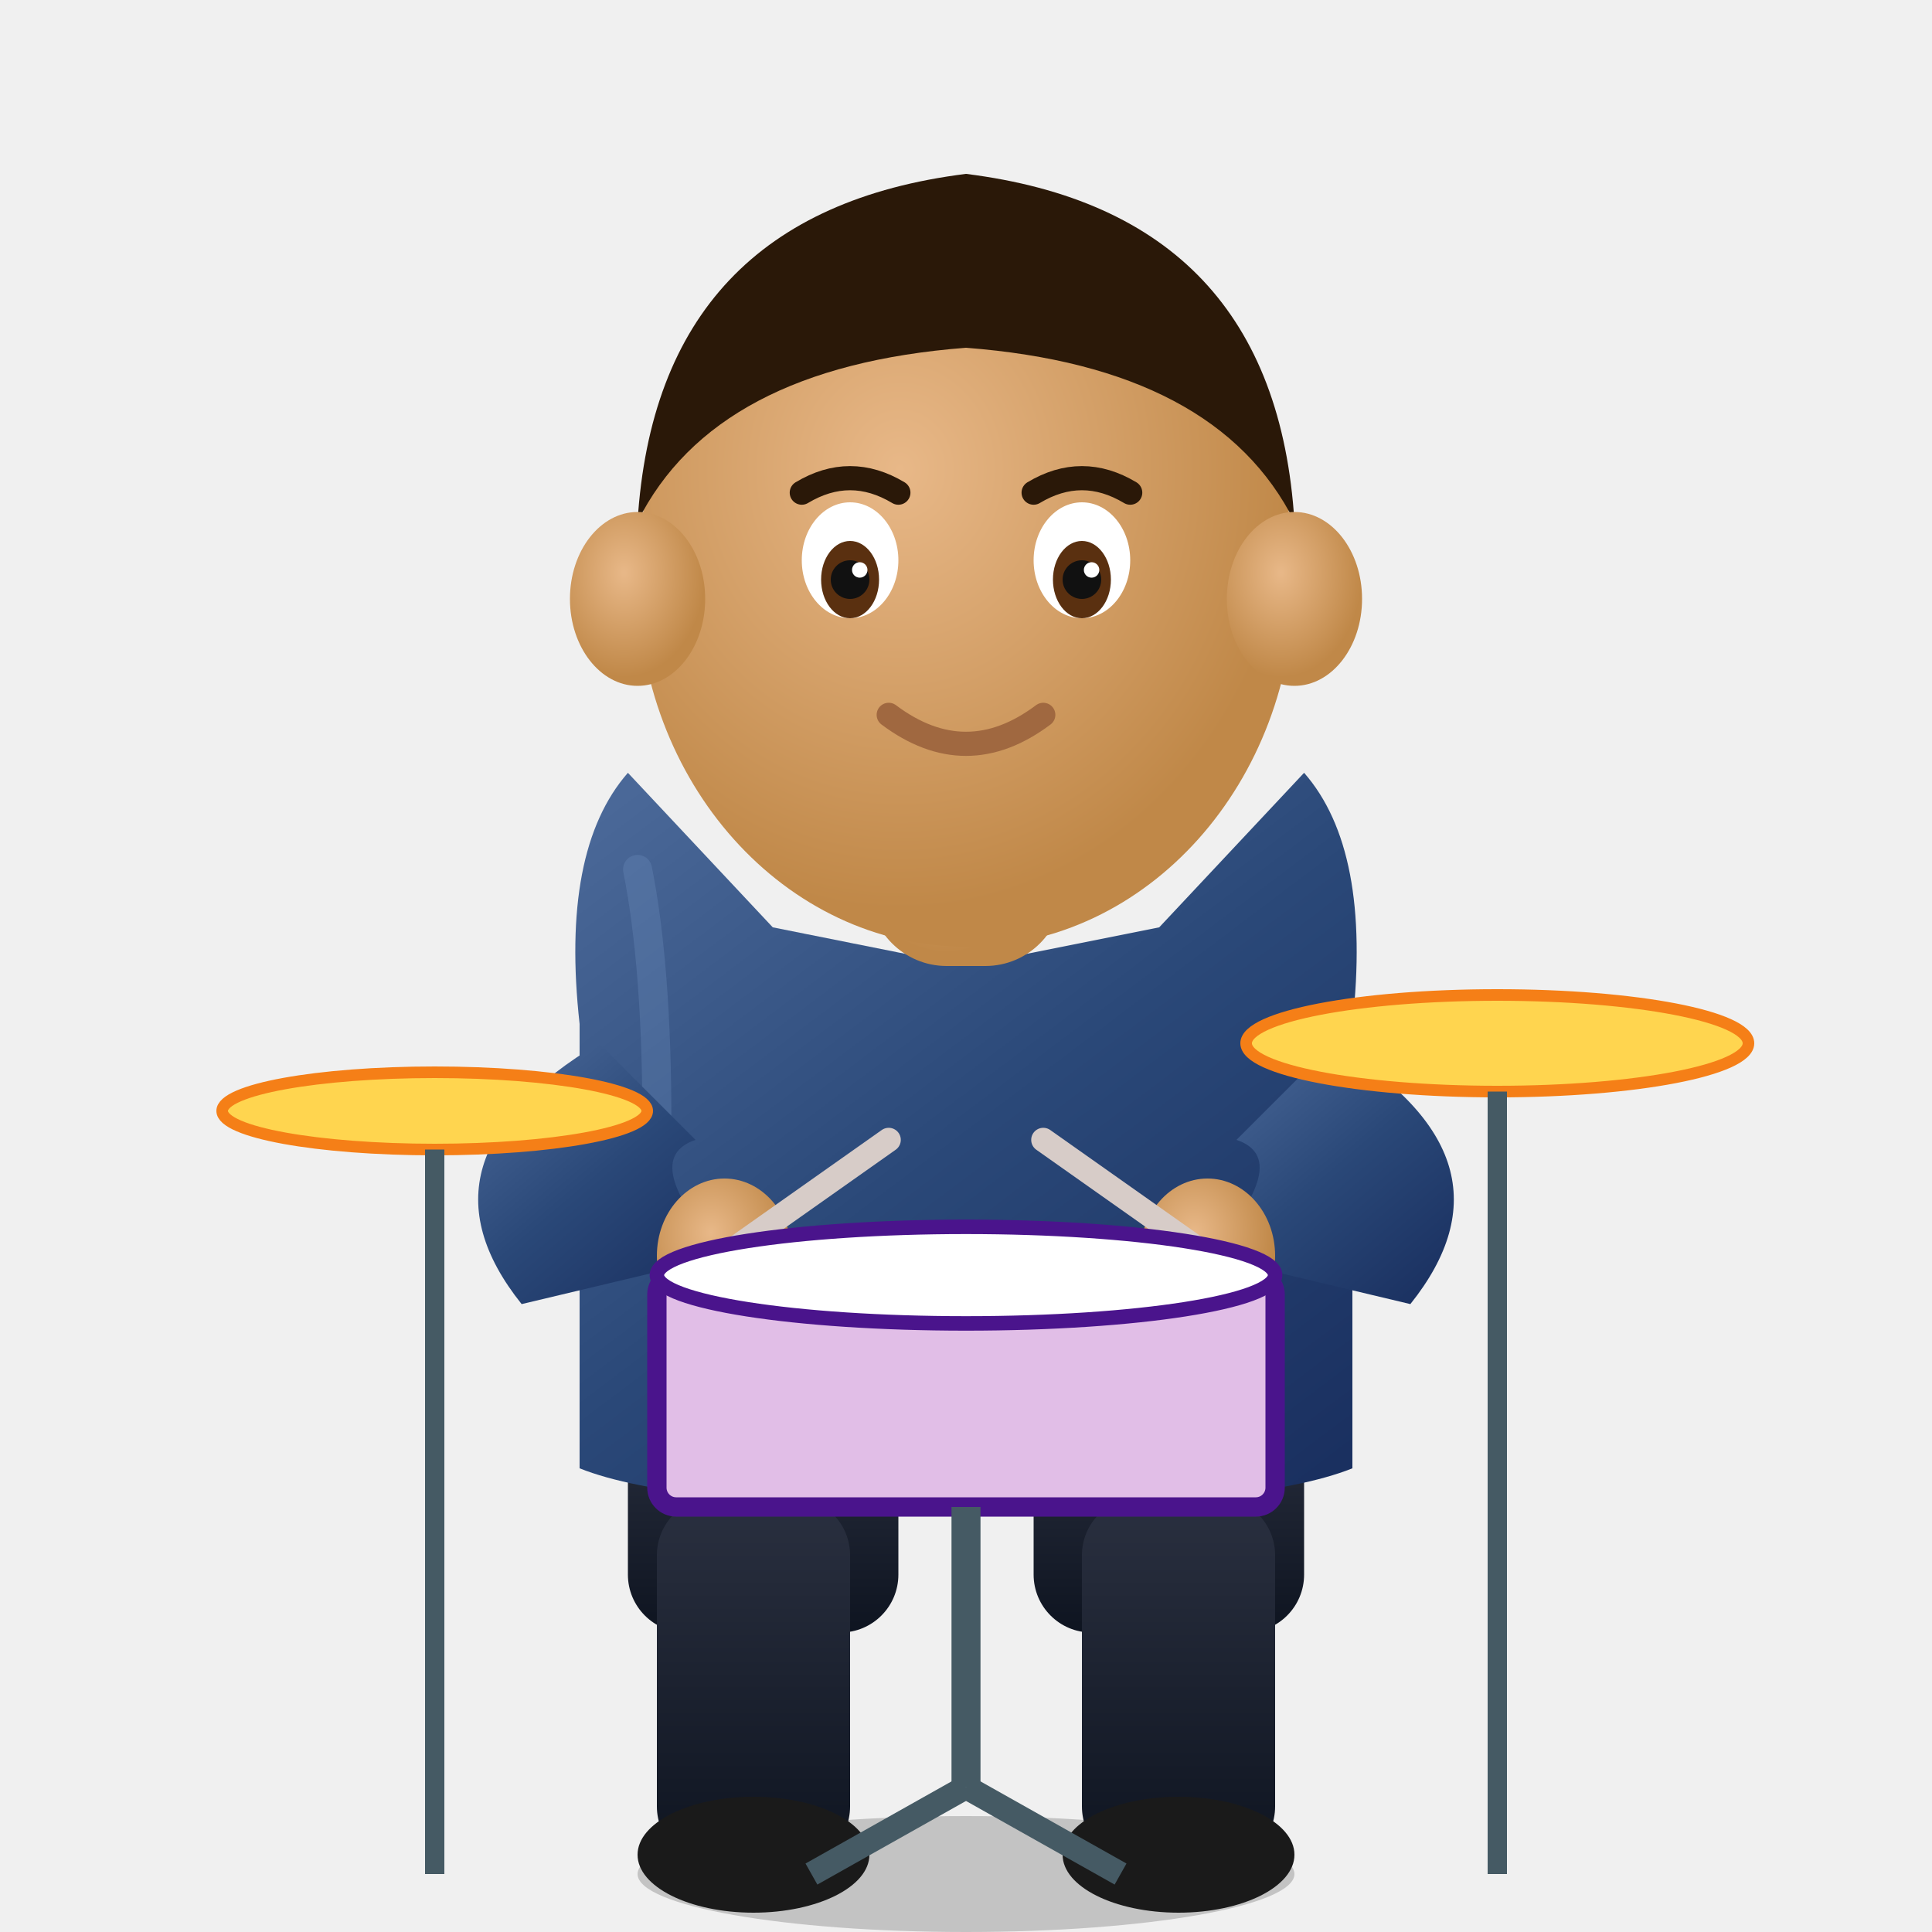
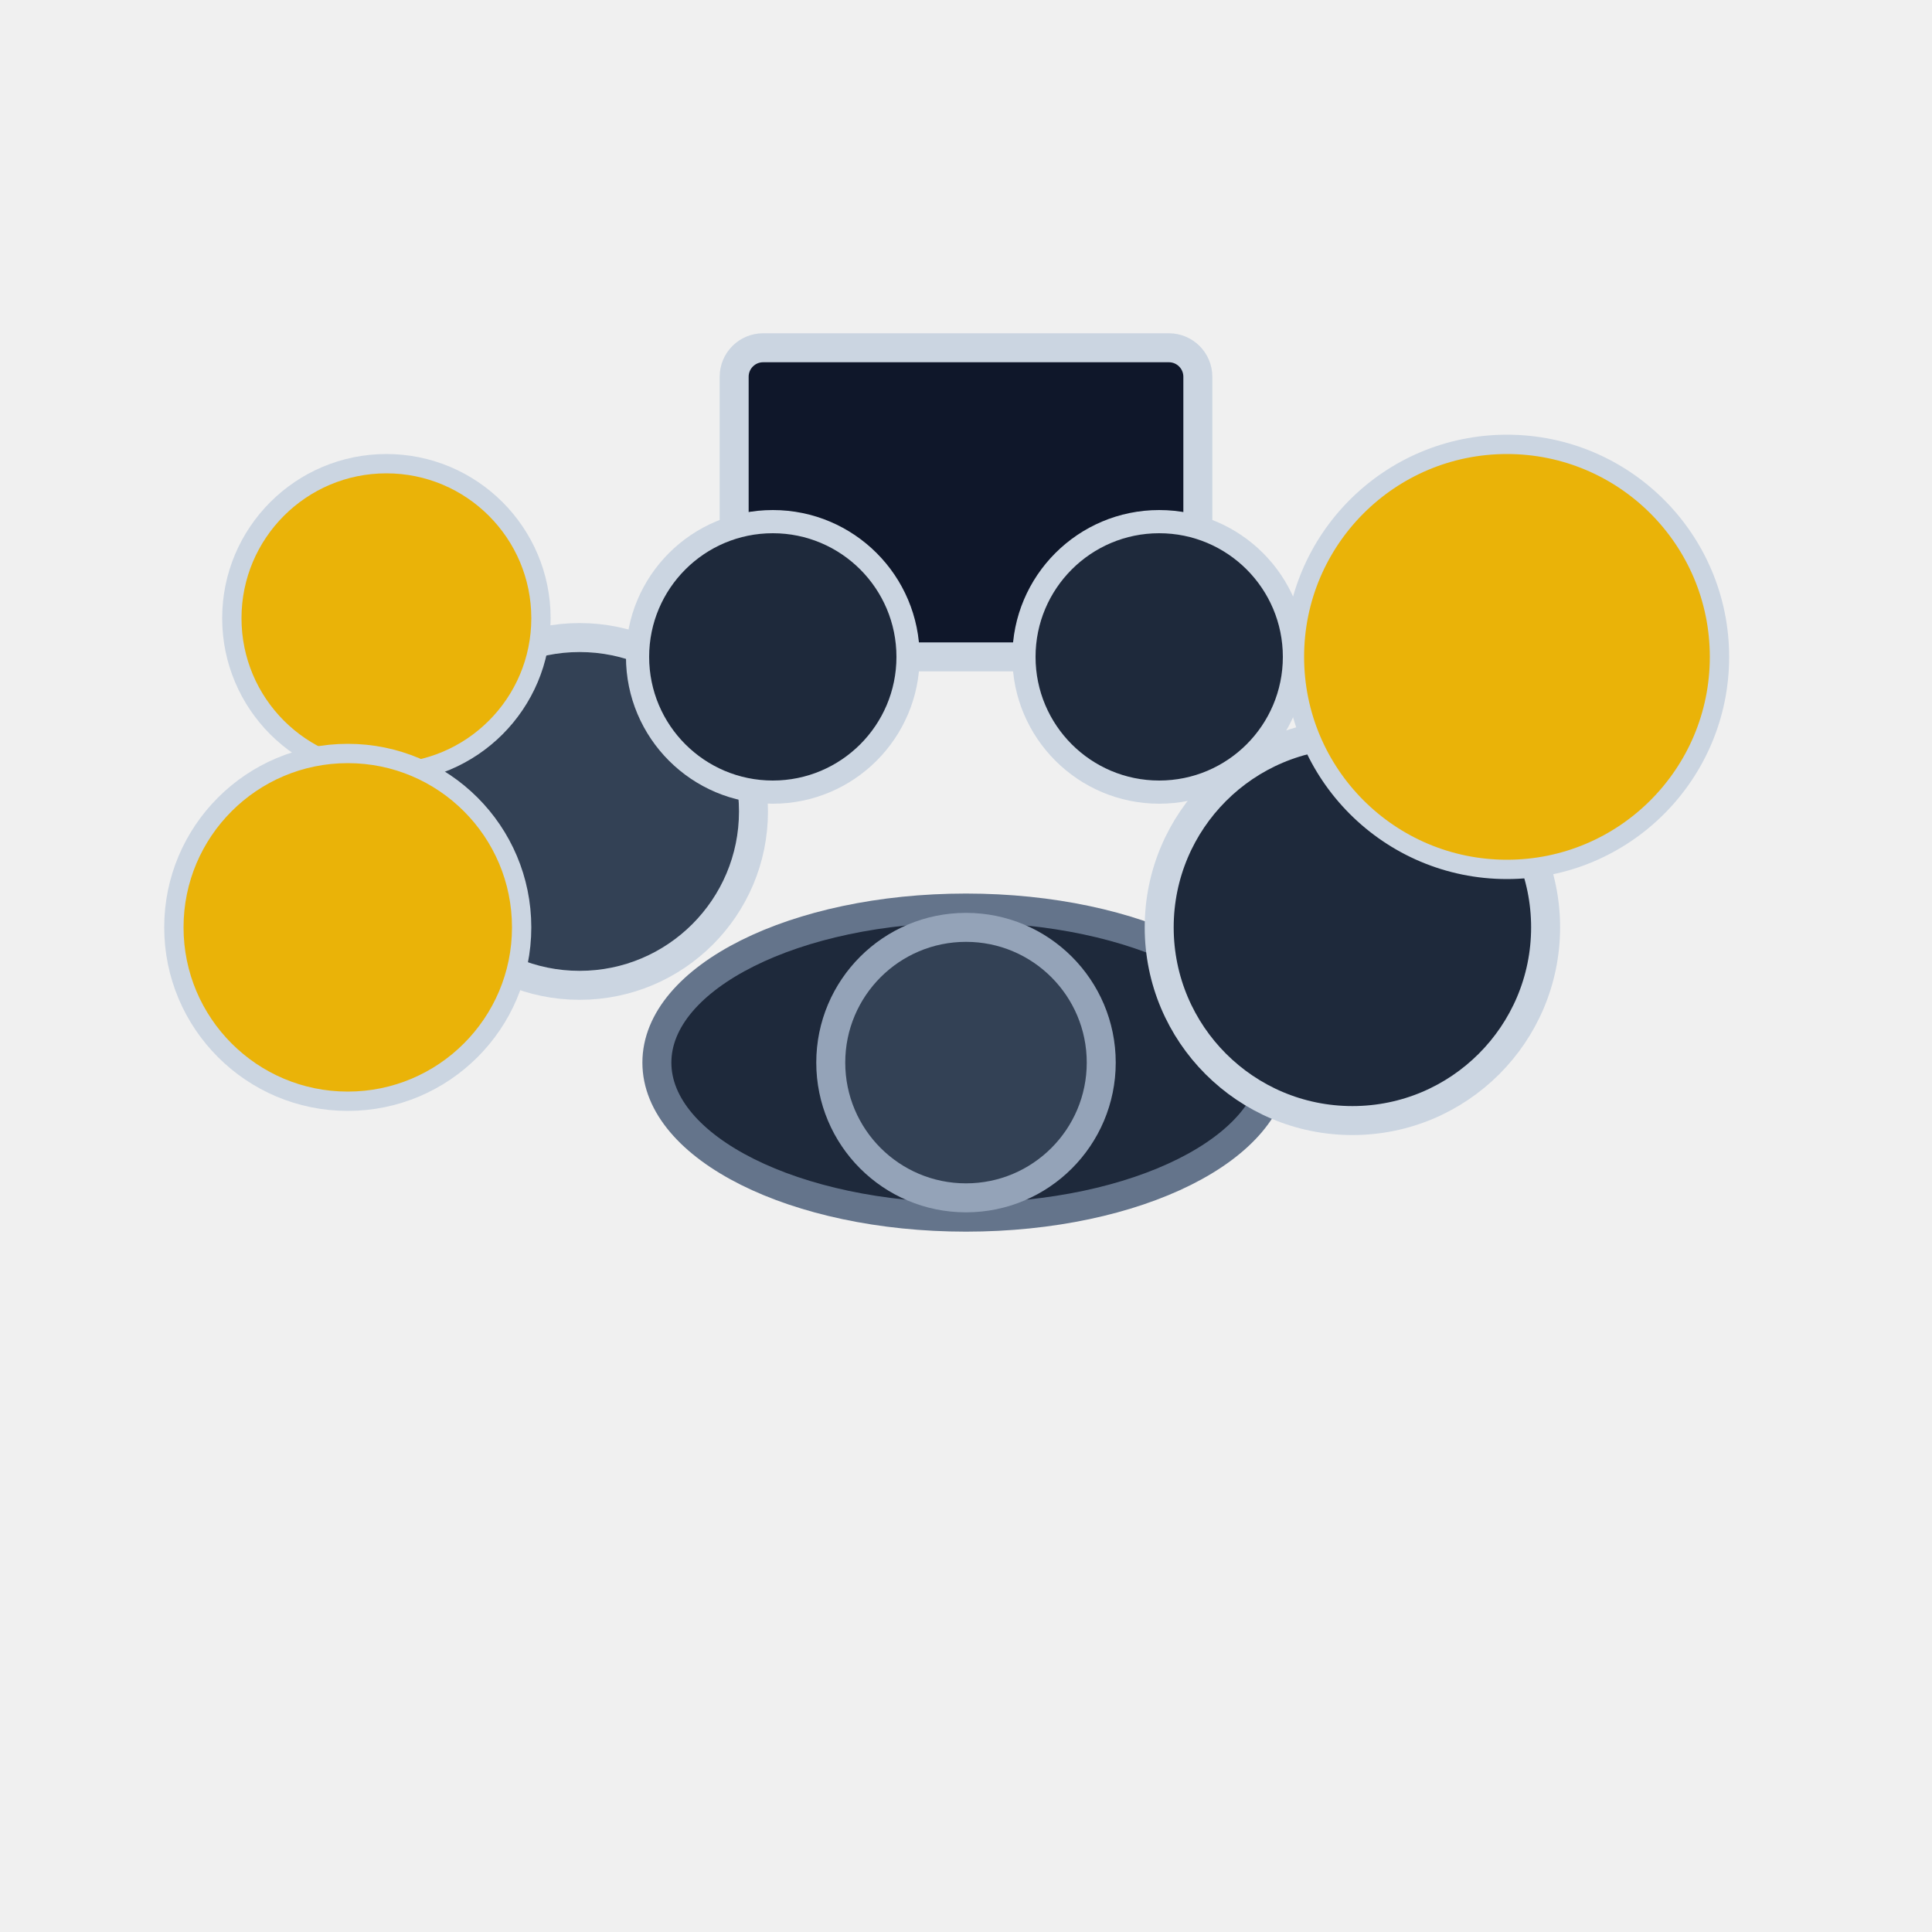
- <svg xmlns="http://www.w3.org/2000/svg" viewBox="0 0 200 200">
-   <defs>
-     <radialGradient id="skin" cx="40%" cy="35%" r="60%">
-       <stop offset="0%" stop-color="#E8B888" />
-       <stop offset="100%" stop-color="#C08848" />
-     </radialGradient>
-     <linearGradient id="shirt" x1="0.1" y1="0" x2="0.9" y2="1">
-       <stop offset="0%" stop-color="#4A6898" />
-       <stop offset="50%" stop-color="#2A4878" />
-       <stop offset="100%" stop-color="#1A3060" />
-     </linearGradient>
-     <linearGradient id="pants" x1="0" y1="0" x2="0" y2="1">
-       <stop offset="0%" stop-color="#2A3040" />
-       <stop offset="100%" stop-color="#0E1420" />
-     </linearGradient>
-   </defs>
-   <ellipse cx="100" cy="194" rx="34" ry="6" fill="#00000030" />
-   <rect x="65" y="145" width="28" height="24" rx="6" fill="url(#pants)" />
-   <rect x="107" y="145" width="28" height="24" rx="6" fill="url(#pants)" />
-   <rect x="68" y="155" width="20" height="38" rx="6" fill="url(#pants)" />
-   <rect x="112" y="155" width="20" height="38" rx="6" fill="url(#pants)" />
-   <ellipse cx="78" cy="192" rx="12" ry="6" fill="#1A1A1A" />
-   <ellipse cx="122" cy="192" rx="12" ry="6" fill="#1A1A1A" />
-   <path d="M 60 106 Q 58 88 65 80 L 80 96 L 100 100 L 120 96 L 135 80 Q 142 88 140 106 L 140 152 Q 130 156 100 156 Q 70 156 60 152 Z" fill="url(#shirt)" />
-   <path d="M 66 90 Q 68 100 68 116" stroke="#7090C0" stroke-width="3" fill="none" opacity="0.3" stroke-linecap="round" />
-   <path d="M 62 108 Q 42 120 54 135 L 75 130 Q 66 120 72 118 Z" fill="url(#shirt)" />
-   <path d="M 138 108 Q 158 120 146 135 L 125 130 Q 134 120 128 118 Z" fill="url(#shirt)" />
-   <ellipse cx="75" cy="130" rx="7" ry="8" fill="url(#skin)" />
-   <ellipse cx="125" cy="130" rx="7" ry="8" fill="url(#skin)" />
-   <rect x="90" y="72" width="20" height="28" rx="8" fill="url(#skin)" />
-   <ellipse cx="100" cy="60" rx="34" ry="38" fill="url(#skin)" />
-   <path d="M 66 54 Q 68 22 100 18 Q 132 22 134 54 Q 126 38 100 36 Q 74 38 66 54 Z" fill="#2A1808" />
-   <ellipse cx="88" cy="58" rx="5" ry="6" fill="#FFF" />
-   <ellipse cx="112" cy="58" rx="5" ry="6" fill="#FFF" />
-   <ellipse cx="88" cy="60" rx="3" ry="4" fill="#5A3010" />
-   <ellipse cx="112" cy="60" rx="3" ry="4" fill="#5A3010" />
-   <circle cx="88" cy="60" r="2" fill="#111" />
-   <circle cx="112" cy="60" r="2" fill="#111" />
-   <circle cx="89" cy="59" r="0.8" fill="#FFF" />
-   <circle cx="113" cy="59" r="0.8" fill="#FFF" />
-   <path d="M 92 74 Q 100 80 108 74" stroke="#A06840" stroke-width="2.5" fill="none" stroke-linecap="round" />
-   <path d="M 83 51 Q 88 48 93 51" stroke="#2A1808" stroke-width="2.5" fill="none" stroke-linecap="round" />
-   <path d="M 107 51 Q 112 48 117 51" stroke="#2A1808" stroke-width="2.5" fill="none" stroke-linecap="round" />
-   <ellipse cx="66" cy="62" rx="7" ry="9" fill="url(#skin)" />
-   <ellipse cx="134" cy="62" rx="7" ry="9" fill="url(#skin)" />
-   <line x1="75" y1="130" x2="92" y2="118" stroke="#D7CCC8" stroke-width="2.5" stroke-linecap="round" />
-   <line x1="125" y1="130" x2="108" y2="118" stroke="#D7CCC8" stroke-width="2.5" stroke-linecap="round" />
-   <rect x="68" y="132" width="64" height="24" rx="2" fill="#E1BEE7" stroke="#4A148C" stroke-width="2" />
-   <ellipse cx="100" cy="132" rx="32" ry="5" fill="#FFF" stroke="#4A148C" stroke-width="1.5" />
-   <line x1="100" y1="156" x2="100" y2="185" stroke="#455A64" stroke-width="3" />
-   <line x1="100" y1="185" x2="84" y2="194" stroke="#455A64" stroke-width="2.5" />
-   <line x1="100" y1="185" x2="116" y2="194" stroke="#455A64" stroke-width="2.5" />
-   <ellipse cx="45" cy="115" rx="22" ry="4" fill="#FFD54F" stroke="#F57F17" stroke-width="1.2" />
-   <line x1="45" y1="119" x2="45" y2="194" stroke="#455A64" stroke-width="2" />
-   <ellipse cx="155" cy="108" rx="26" ry="5" fill="#FFD54F" stroke="#F57F17" stroke-width="1.2" />
-   <line x1="155" y1="113" x2="155" y2="194" stroke="#455A64" stroke-width="2" />
+ <svg xmlns="http://www.w3.org/2000/svg" viewBox="0 0 100 100">
+   <ellipse cx="50" cy="55" rx="16" ry="8" fill="#1e293b" stroke="#64748b" stroke-width="1.5" />
+   <circle cx="50" cy="55" r="7" fill="#334155" stroke="#94a3b8" stroke-width="1.5" />
+   <rect x="38" y="18" width="24" height="16" rx="1.5" fill="#0f172a" stroke="#cbd5e1" stroke-width="1.5" />
+   <circle cx="30" cy="42" r="9" fill="#334155" stroke="#cbd5e1" stroke-width="1.5" />
+   <circle cx="40" cy="34" r="7" fill="#1e293b" stroke="#cbd5e1" stroke-width="1.2" />
+   <circle cx="60" cy="34" r="7" fill="#1e293b" stroke="#cbd5e1" stroke-width="1.2" />
+   <circle cx="70" cy="48" r="10" fill="#1e293b" stroke="#cbd5e1" stroke-width="1.5" />
+   <circle cx="20" cy="32" r="8" fill="#eab308" stroke="#cbd5e1" stroke-width="1" />
+   <circle cx="18" cy="48" r="9" fill="#eab308" stroke="#cbd5e1" stroke-width="1" />
+   <circle cx="78" cy="34" r="11" fill="#eab308" stroke="#cbd5e1" stroke-width="1" />
</svg>
